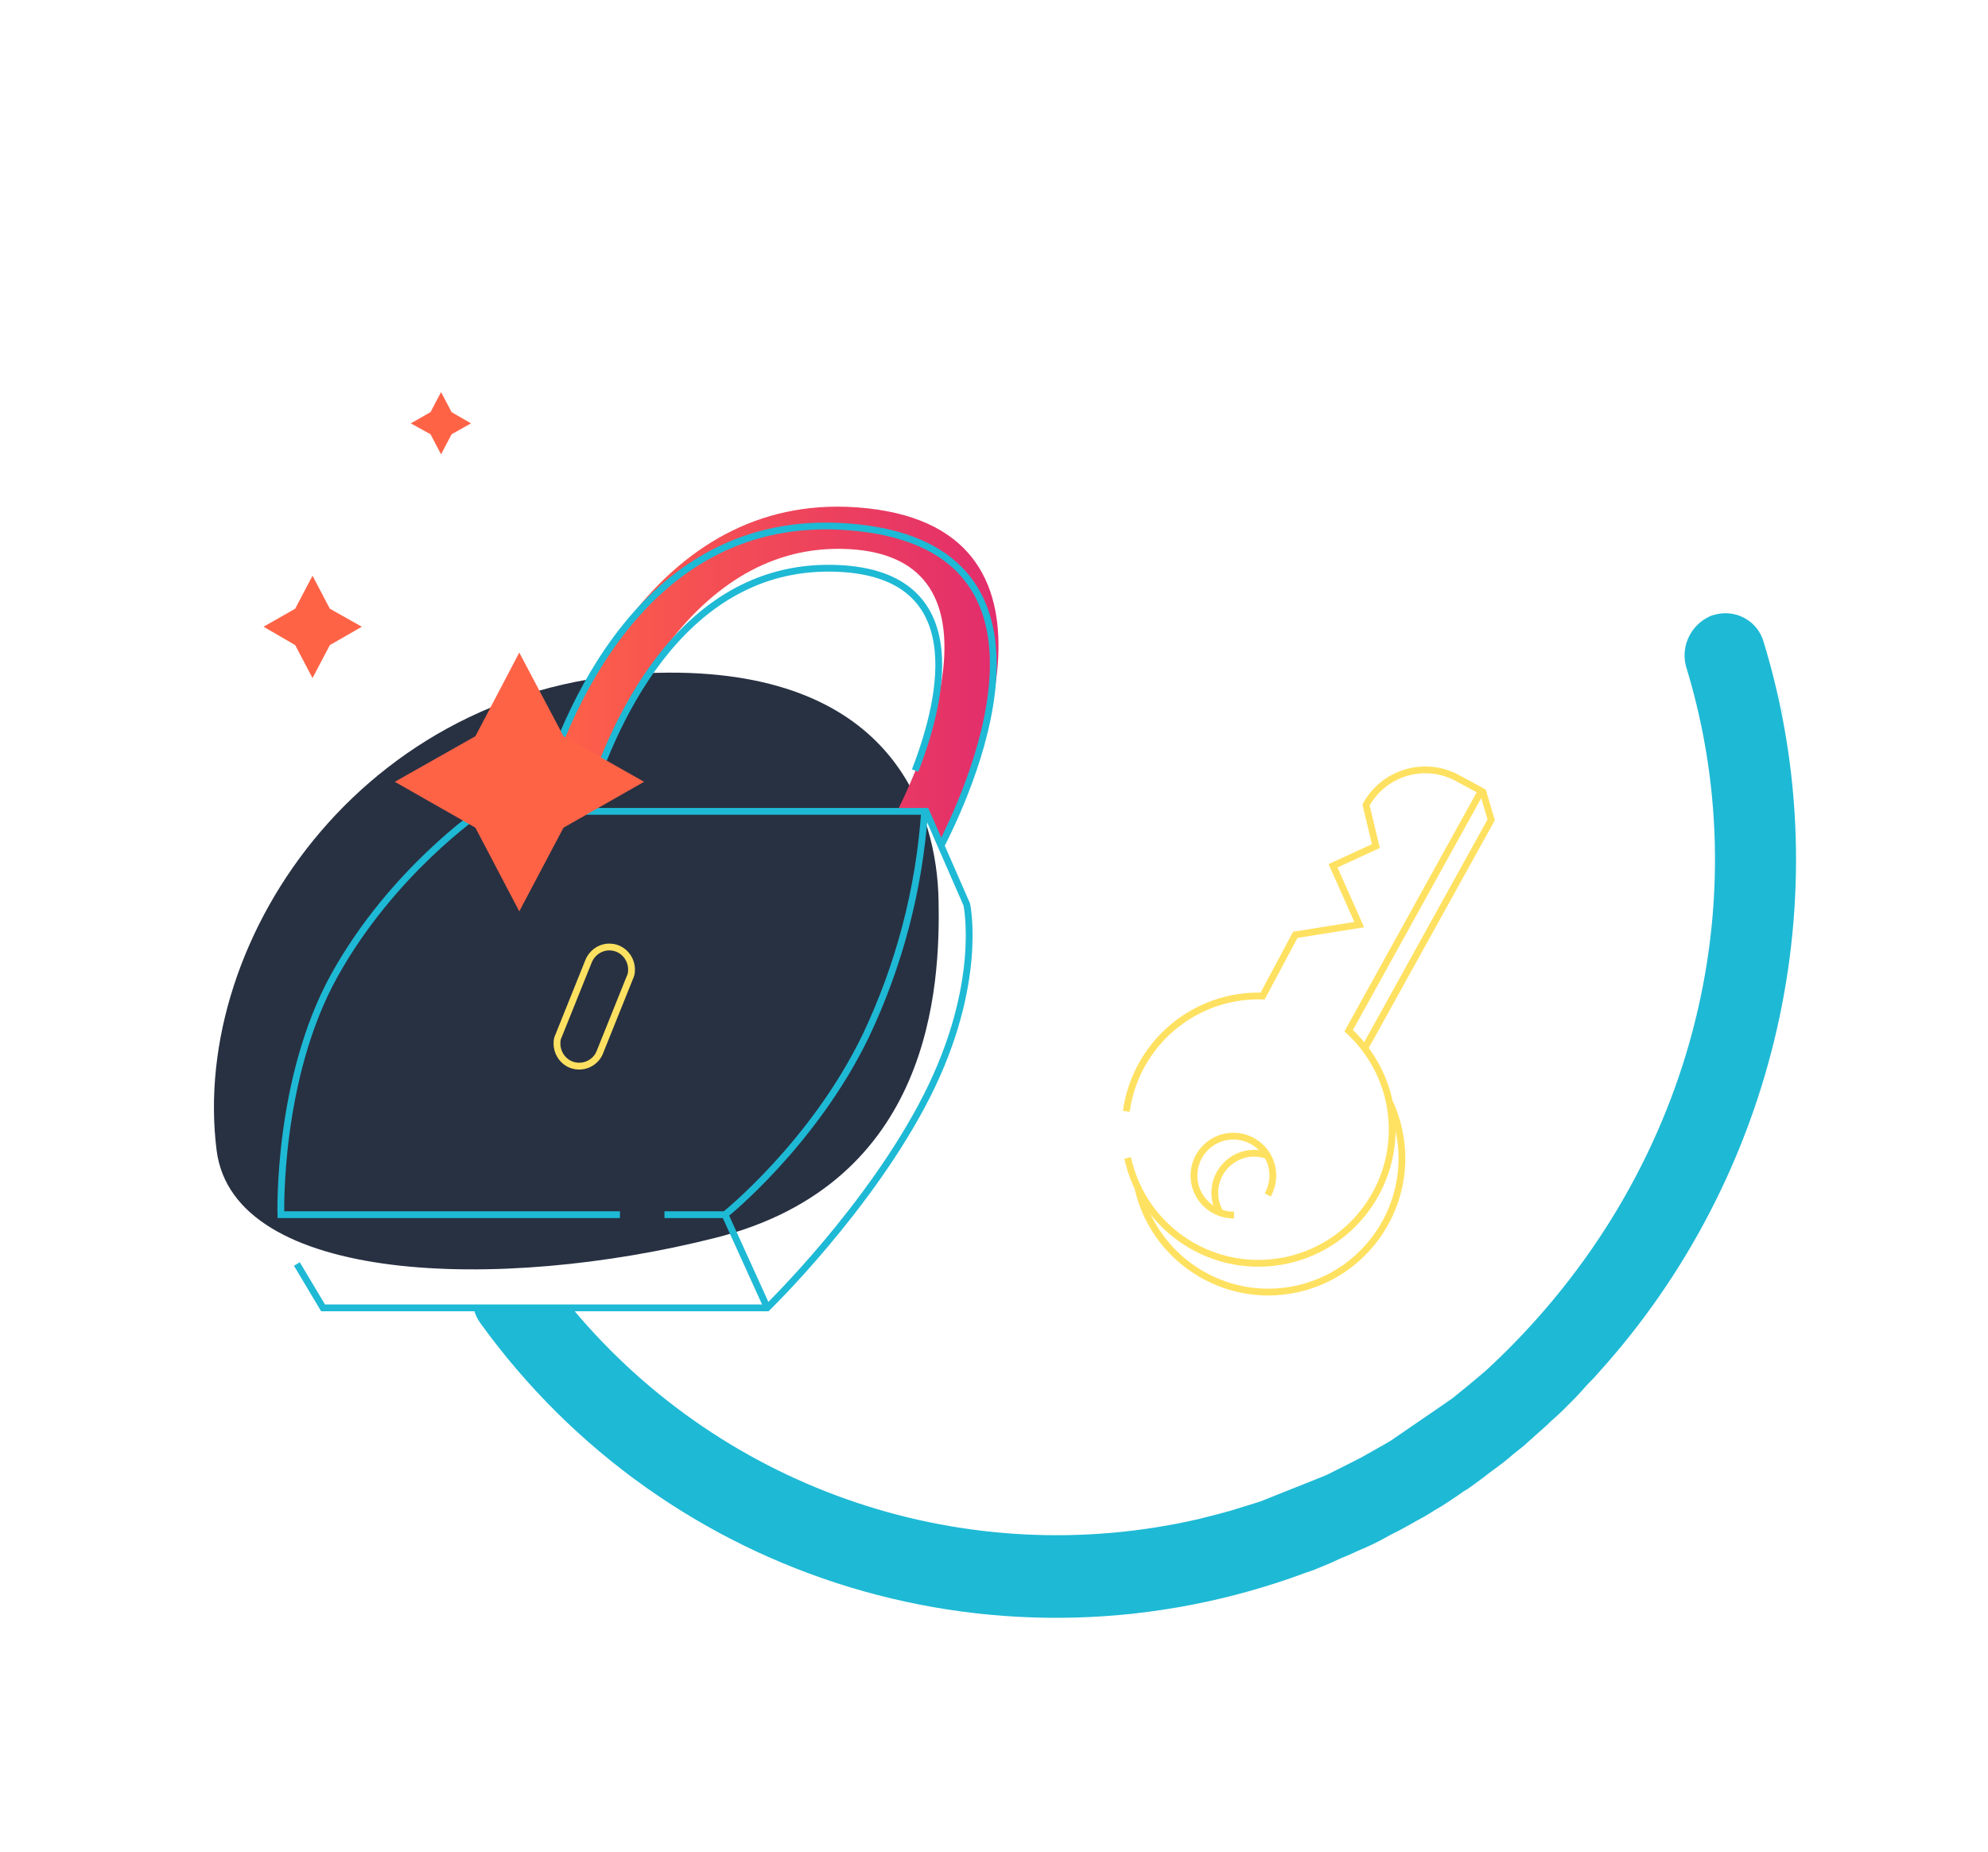
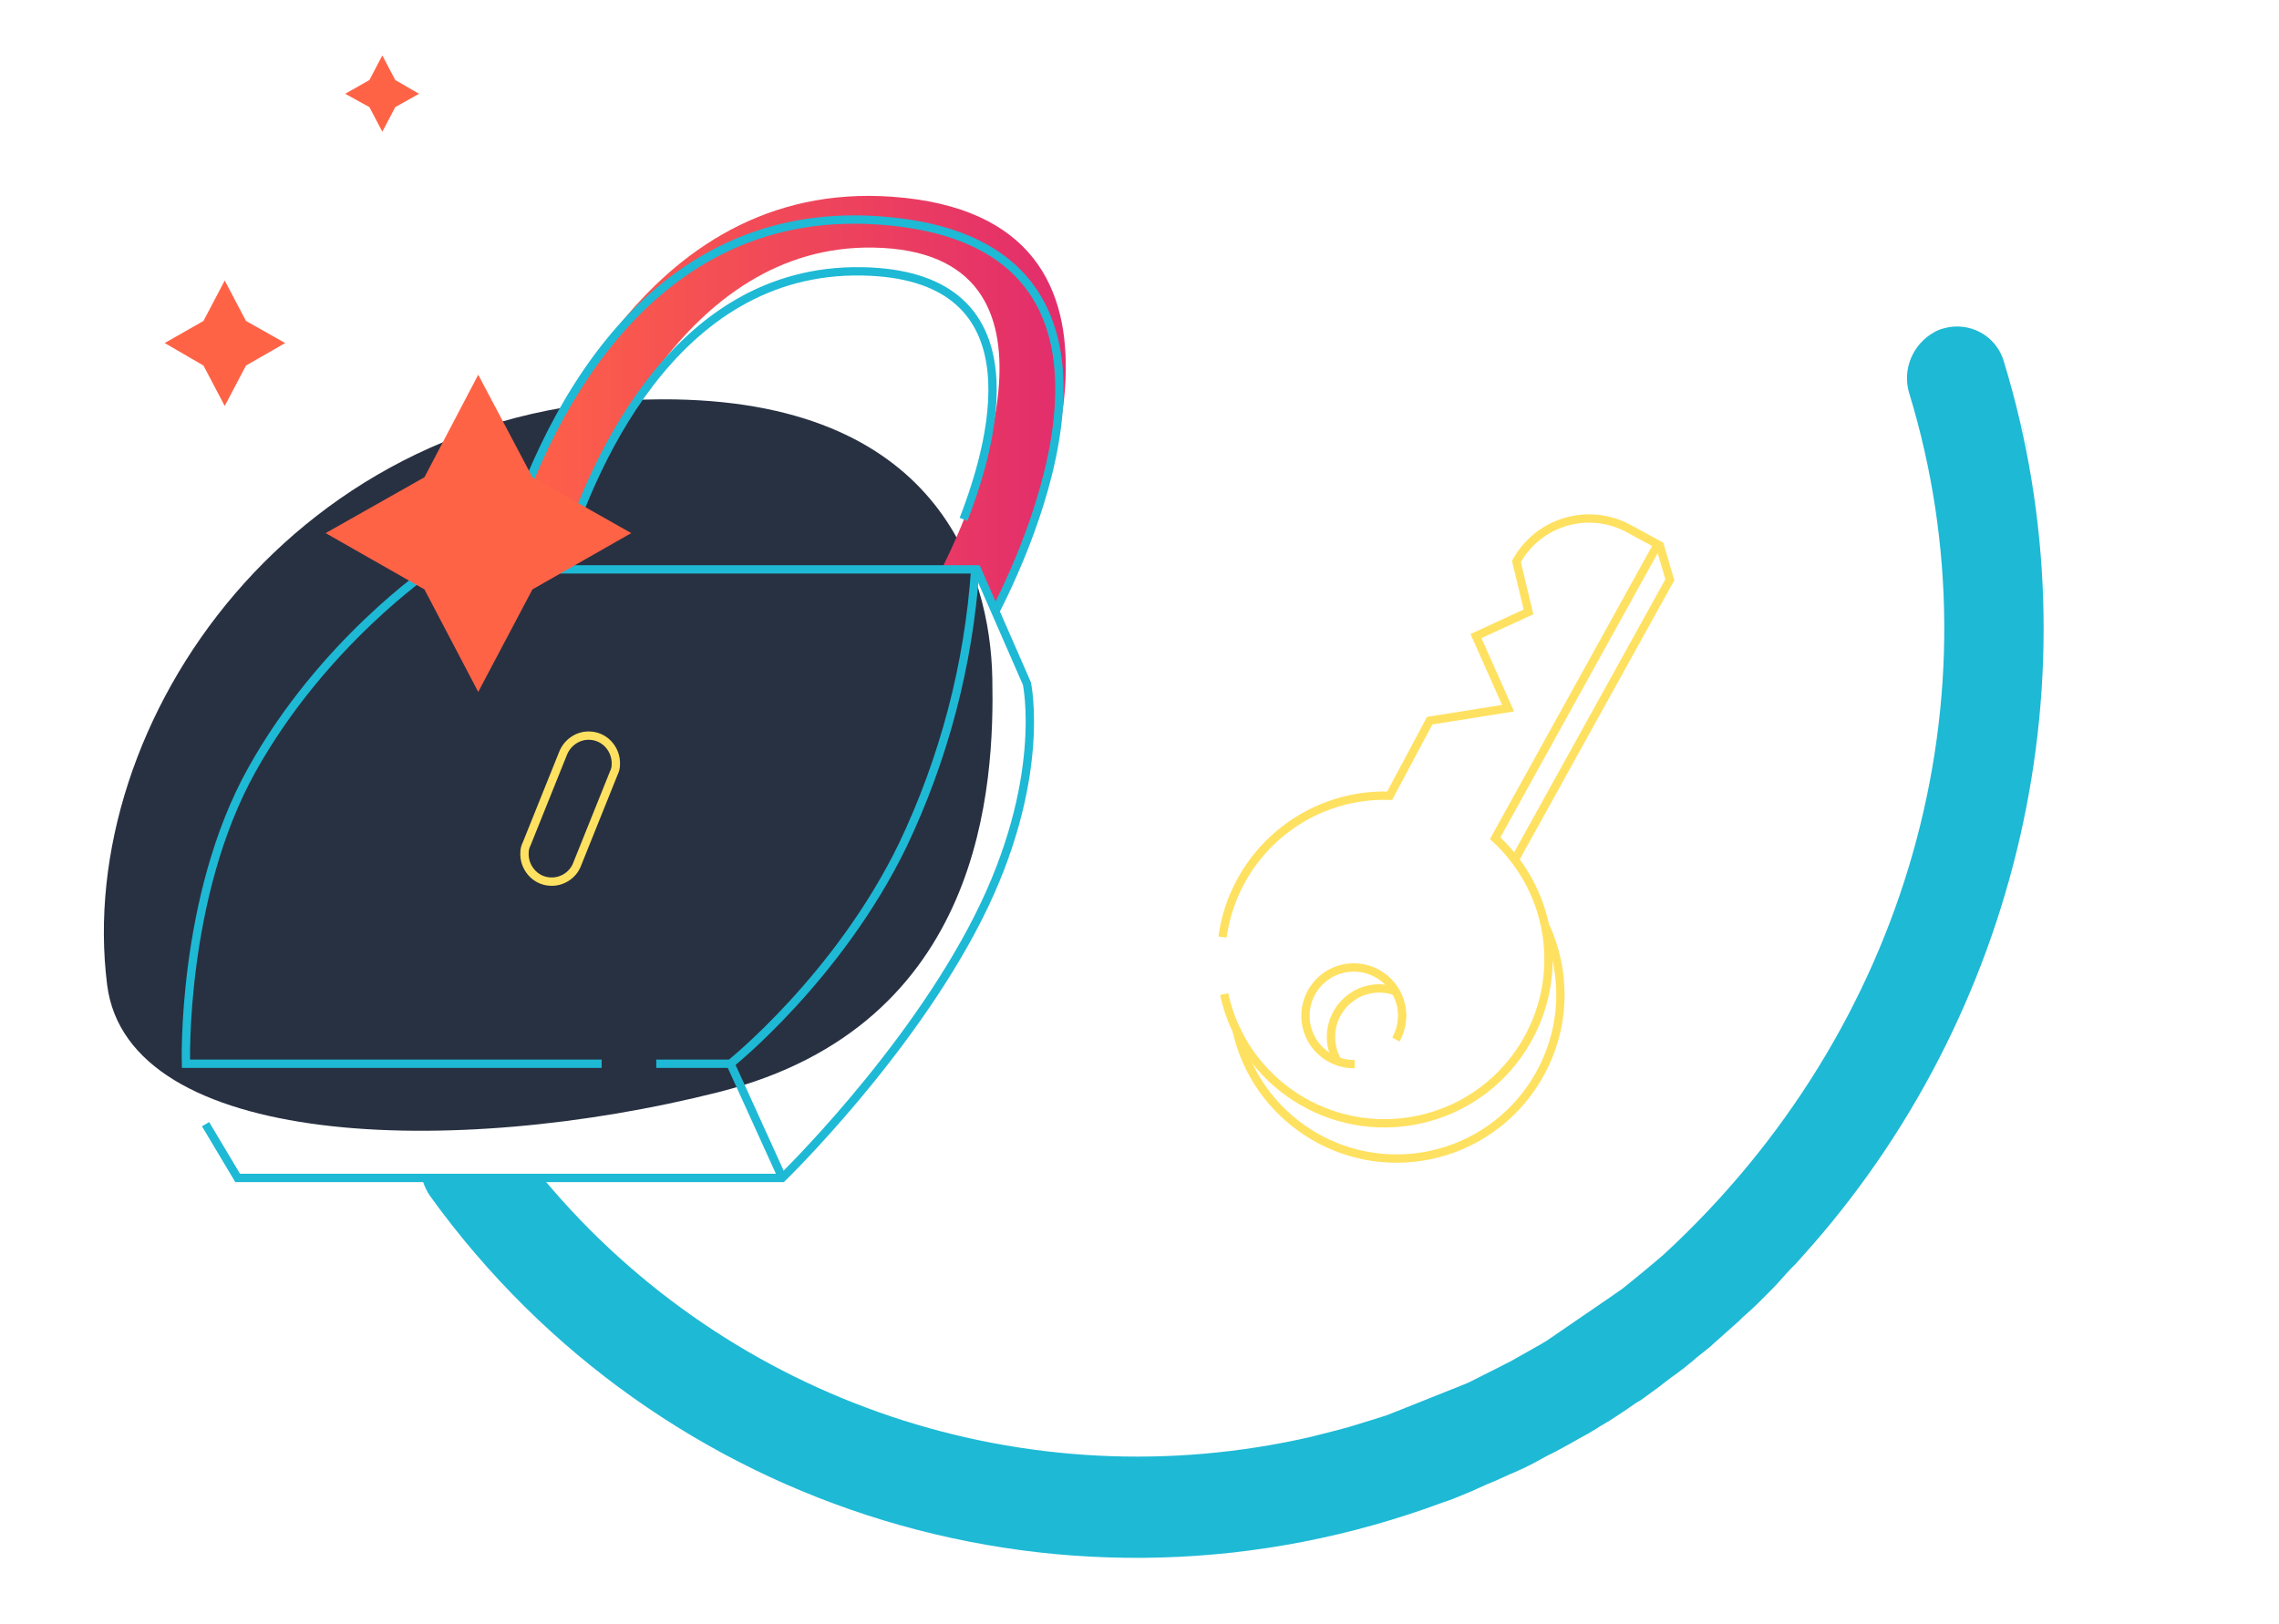
- <svg xmlns="http://www.w3.org/2000/svg" version="1.1" id="Layer_1" x="0px" y="0px" viewBox="0 0 584.6 544.5" style="enable-background:new 0 0 584.6 544.5;" xml:space="preserve">
+ <svg xmlns="http://www.w3.org/2000/svg" version="1.1" id="Layer_1" x="0px" y="0px" viewBox="0 0 546.6 389.5" style="enable-background:new 0 0 546.6 389.5;" xml:space="preserve">
  <style type="text/css">
	.st0{fill:#283142;}
	.st1{fill:url(#SVGID_1_);}
	.st2{fill:none;stroke:#1EB9D5;stroke-width:2;stroke-miterlimit:10;}
	.st3{fill:none;stroke:#FFE161;stroke-width:2;stroke-miterlimit:10;}
	.st4{fill:#FF6346;}
	.st5{fill:#1EB9D5;}
</style>
  <g id="Layer_3">
-     <path class="st0" d="M63.7,338.3c5,39.2,83,41.8,146.7,25.7c63.7-16.1,66.1-73.9,65.6-99.3c-0.5-25.4-13-67.1-79.3-66.9   C109.1,198,55.7,275.2,63.7,338.3z" />
-     <linearGradient id="SVGID_1_" gradientUnits="userSpaceOnUse" x1="293.622" y1="376.583" x2="158.7" y2="376.583" gradientTransform="matrix(1 0 0 1 0 -178)">
+     <path class="st0" d="M25.7,236.3c5,39.2,83,41.8,146.7,25.7c63.7-16.1,66.1-73.9,65.6-99.3s-13-67.1-79.3-66.9   C71.1,96,17.7,173.2,25.7,236.3z" />
+     <linearGradient id="SVGID_1_" gradientUnits="userSpaceOnUse" x1="255.622" y1="65.454" x2="120.7" y2="65.454" gradientTransform="matrix(1 0 0 -1 0 162)">
      <stop offset="0" style="stop-color:#E22D6C" />
      <stop offset="1" style="stop-color:#FF6346" />
    </linearGradient>
-     <path class="st1" d="M276.9,248.1c10-19.8,42.7-94-24.9-98.9c-59.8-4.3-85.4,59.3-93.3,87.4l14.4,0.4c6.9-23.2,28.9-76.4,74.4-75.6   c50.6,0.9,24.1,61.6,16.5,76.8l8,0.6L276.9,248.1z" />
-     <path class="st2" d="M182.3,357.2H82.6c0,0-1.2-40,15.8-70.5s42.9-48.1,42.9-48.1h130.6c-1.6,23-7.5,45.4-17.4,66.2   c-15.4,31.7-41.3,52.4-41.3,52.4h-17.8" />
-     <path class="st2" d="M272.1,238.1l12.2,27.9c0,0,5,23.2-11.7,56.2s-47,62.4-47,62.4H95l-7.7-12.9" />
-     <path class="st3" d="M331.6,340.5c4.6,21.2,25.5,34.7,46.8,30.1c21.2-4.6,34.7-25.5,30.1-46.8c-1.7-7.9-5.9-15.2-11.9-20.7l39-70.5   l-7-3.8c-9.6-5.2-21.6-1.7-26.9,7.9v0l2.9,12.1l-12.6,5.8l7.7,17.3l-18.8,3l-9.6,18c-20.1-0.6-37.3,14-40.1,33.9" />
-     <polyline class="st3" points="401.4,308.1 438.5,241.1 436,232.6  " />
-     <path class="st3" d="M334.5,348.8c4.5,21.2,25.4,34.8,46.6,30.3s34.8-25.4,30.3-46.6c-0.6-2.8-1.5-5.6-2.7-8.2" />
-     <path class="st3" d="M362.9,357.3c-6.4,0.1-11.7-5-11.8-11.4s5-11.7,11.4-11.8c6.4-0.1,11.7,5,11.8,11.4c0,2.1-0.5,4.1-1.5,5.9" />
-     <path class="st3" d="M358.8,356.6c-3.2-5.5-1.4-12.6,4.2-15.9c2.9-1.7,6.3-2,9.4-1" />
-     <line class="st2" x1="213.2" y1="357.2" x2="225.6" y2="384.5" />
-     <path class="st2" d="M172.2,238.5c6.9-23.2,26.9-72.2,72.5-71.4c41.2,0.7,32.9,37.6,24.4,59.5" />
-     <path class="st2" d="M157.8,238c7.9-28.1,31.6-87.5,91.3-83.1c67.6,4.9,37.8,73.8,27.7,93.6" />
-     <path class="st3" d="M169.9,313.5L169.9,313.5c-3.6-0.2-6.3-3.4-6.1-7c0-0.7,0.2-1.4,0.5-2l8.8-21.9c1.1-2.6,3.7-4.3,6.5-4.1l0,0   c3.6,0.2,6.3,3.4,6.1,7c0,0.7-0.2,1.4-0.5,2l-8.8,21.9C175.4,312,172.7,313.7,169.9,313.5z" />
-     <polygon class="st4" points="152.7,191.9 165.7,216.5 189.4,229.9 165.7,243.4 152.7,268 139.8,243.4 116.1,229.9 139.8,216.5  " />
-     <polygon class="st4" points="91.9,169.3 97,179 106.4,184.3 97,189.7 91.9,199.4 86.8,189.7 77.5,184.3 86.8,179  " />
-     <polygon class="st4" points="129.7,115.3 132.8,121.2 138.5,124.5 132.8,127.7 129.7,133.6 126.6,127.7 120.8,124.5 126.6,121.2     " />
-     <path class="st5" d="M504.2,354.5c-0.3,0.5-0.5,1.1-0.8,1.6C503.7,355.5,503.9,355,504.2,354.5z" />
-     <path class="st5" d="M503.4,356c-1.2,2.3-2.4,4.5-3.6,6.8C501,360.6,502.2,358.3,503.4,356z" />
-     <path class="st5" d="M487.3,382.6c-0.6,0.9-1.2,1.7-1.8,2.5C486.1,384.3,486.7,383.4,487.3,382.6z" />
-     <path class="st5" d="M528.2,241.8c0.1,1.3,0.1,2.5,0.2,3.8C528.4,244.3,528.3,243.1,528.2,241.8z" />
-     <path class="st5" d="M528,237.9c0.1,1.3,0.2,2.6,0.2,3.9C528.2,240.5,528.1,239.2,528,237.9z" />
-     <path class="st5" d="M526.4,222.4c0.2,1.3,0.3,2.6,0.5,3.8C526.7,224.9,526.6,223.7,526.4,222.4z" />
-     <path class="st5" d="M525.2,214.6c0.2,1.3,0.4,2.5,0.6,3.8C525.6,217.2,525.4,215.9,525.2,214.6z" />
-     <path class="st5" d="M523.7,206.9c0.3,1.3,0.6,2.6,0.8,3.9C524.2,209.5,523.9,208.2,523.7,206.9z" />
-     <path class="st5" d="M522.8,203.1c0.3,1.3,0.5,2.5,0.8,3.8C523.4,205.6,523.1,204.3,522.8,203.1z" />
-     <path class="st5" d="M339,473.7c1.8-0.2,3.5-0.5,5.3-0.8C342.5,473.2,340.8,473.5,339,473.7z" />
-     <path class="st5" d="M329.9,474.8c1.8-0.2,3.5-0.3,5.3-0.5C333.4,474.4,331.6,474.6,329.9,474.8z" />
-     <path class="st5" d="M295.6,475.1c1.1,0.1,2.3,0.2,3.4,0.2C297.9,475.3,296.8,475.2,295.6,475.1z" />
-     <path class="st5" d="M290.1,474.7c1.8,0.2,3.7,0.3,5.5,0.4C293.8,475,291.9,474.9,290.1,474.7z" />
-     <path class="st5" d="M286.2,474.2c1.3,0.1,2.6,0.3,3.9,0.5C288.8,474.5,287.5,474.4,286.2,474.2z" />
-     <path class="st5" d="M281.2,473.6c1.6,0.2,3.3,0.4,5,0.6C284.5,474,282.9,473.8,281.2,473.6z" />
-     <path class="st5" d="M139.4,385.3c0.4,1.3,1,2.6,1.8,3.7c55,76.3,154,106.6,243,73.4l1.2-0.4l1.1-0.4l3.4-1.4l1.2-0.5l1.1-0.5   l2.2-1l1.2-0.5l1.2-0.5l1.1-0.5l1.1-0.5l1.1-0.5l1.2-0.5l1.1-0.5l1.1-0.5l2.2-1.1l1.1-0.6l1.1-0.6l1.1-0.6l1-0.5l1.2-0.6l1.1-0.6   l1.1-0.6l1.1-0.6l2.1-1.2l1.1-0.6l1.1-0.6l1-0.6l1-0.6l1.1-0.7l2.2-1.3l2-1.3l2.1-1.4l1-0.7l1-0.7c0.3-0.2,0.6-0.4,1-0.6   s0.6-0.4,5-3.6l1-0.8l2-1.5c0.3-0.2,0.6-0.4,1.9-1.4c0.3-0.2,0.6-0.4,2.9-2.3l0.9-0.8l1.9-1.5l1-0.8c0.3-0.2,0.6-0.5,0.9-0.8   l0.9-0.8l0.9-0.8l2.8-2.5c0.3-0.2,0.5-0.5,0.9-0.8l0.9-0.8l0.9-0.9l0.9-0.8l0.9-0.8l1.7-1.6l0.9-0.9l0.9-0.9l0.8-0.8   c0.8-0.8,1.7-1.7,2.5-2.6l0.8-0.9l0.8-0.9c0.8-0.9,1.6-1.7,2.5-2.6c0.3-0.3,0.5-0.6,0.8-0.9l0.8-0.9   c51.8-57.4,71.3-139.5,48.3-214.7c-1.8-6.2-8.3-9.7-14.5-7.9c-0.8,0.2-1.5,0.5-2.2,0.9c-5.2,2.9-7.7,9-6,14.6   C518.1,269,495.7,348.9,437,403c-1.1,0.9-2.1,1.9-9.4,7.8c-0.6,0.5-1.3,1-18.7,12.9c-0.3,0.2-0.6,0.4-8.6,4.9l-1,0.5   c-0.4,0.2-0.7,0.4-8.9,4.5c-0.3,0.2-0.7,0.3-19.7,7.9c-0.8,0.3-1.6,0.5-9,2.8c-1.7,0.5-3.3,0.9-9.2,2.4   c-68.1,15.7-139.2-8.1-184-61.7L139.4,385.3z" />
-     <path class="st5" d="M251,467c1.3,0.4,2.6,0.8,4,1.1C253.6,467.8,252.3,467.4,251,467z" />
-     <path class="st5" d="M246.1,465.5c-1.2-0.4-2.4-0.8-3.7-1.2C243.7,464.7,244.9,465.1,246.1,465.5z" />
-     <path class="st5" d="M226.1,457.9c2.4,1,4.8,2,7.2,3C230.9,459.9,228.5,458.9,226.1,457.9z" />
-     <path class="st5" d="M222.6,456.3c1.2,0.5,2.3,1.1,3.5,1.6C225,457.4,223.8,456.8,222.6,456.3z" />
-     <path class="st5" d="M210.2,450c1.4,0.8,2.8,1.5,4.1,2.2C212.9,451.4,211.5,450.7,210.2,450z" />
-     <path class="st5" d="M194.9,440.7c1.3,0.8,2.5,1.7,3.8,2.5C197.4,442.3,196.1,441.5,194.9,440.7z" />
-     <path class="st5" d="M183.9,432.9c1.2,0.9,2.4,1.8,3.6,2.6C186.3,434.6,185.1,433.8,183.9,432.9z" />
-     <path class="st5" d="M160.7,412.2c1,1,1.9,2,2.9,3C162.7,414.3,161.7,413.2,160.7,412.2z" />
-     <path class="st5" d="M148.3,398.2c1,1.2,1.9,2.4,2.9,3.5C150.2,400.5,149.3,399.4,148.3,398.2z" />
-     <path class="st5" d="M142.6,390.8c0.9,1.3,1.9,2.5,2.8,3.7C144.5,393.3,143.5,392,142.6,390.8z" />
+     <path class="st1" d="M238.9,146.1c10-19.8,42.7-94-24.9-98.9c-59.8-4.3-85.4,59.3-93.3,87.4l14.4,0.4c6.9-23.2,28.9-76.4,74.4-75.6   c50.6,0.9,24.1,61.6,16.5,76.8l8,0.6L238.9,146.1z" />
+     <path class="st2" d="M144.3,255.2H44.6c0,0-1.2-40,15.8-70.5s42.9-48.1,42.9-48.1h130.6c-1.6,23-7.5,45.4-17.4,66.2   c-15.4,31.7-41.3,52.4-41.3,52.4h-17.8" />
+     <path class="st2" d="M234.1,136.1l12.2,27.9c0,0,5,23.2-11.7,56.2s-47,62.4-47,62.4H57l-7.7-12.9" />
+     <path class="st3" d="M293.6,238.5c4.6,21.2,25.5,34.7,46.8,30.1c21.2-4.6,34.7-25.5,30.1-46.8c-1.7-7.9-5.9-15.2-11.9-20.7l39-70.5   l-7-3.8c-9.6-5.2-21.6-1.7-26.9,7.9l0,0l2.9,12.1l-12.6,5.8l7.7,17.3l-18.8,3l-9.6,18c-20.1-0.6-37.3,14-40.1,33.9" />
+     <polyline class="st3" points="363.4,206.1 400.5,139.1 398,130.6  " />
+     <path class="st3" d="M296.5,246.8c4.5,21.2,25.4,34.8,46.6,30.3s34.8-25.4,30.3-46.6c-0.6-2.8-1.5-5.6-2.7-8.2" />
+     <path class="st3" d="M324.9,255.3c-6.4,0.1-11.7-5-11.8-11.4s5-11.7,11.4-11.8c6.4-0.1,11.7,5,11.8,11.4c0,2.1-0.5,4.1-1.5,5.9" />
+     <path class="st3" d="M320.8,254.6c-3.2-5.5-1.4-12.6,4.2-15.9c2.9-1.7,6.3-2,9.4-1" />
+     <line class="st2" x1="175.2" y1="255.2" x2="187.6" y2="282.5" />
+     <path class="st2" d="M134.2,136.5c6.9-23.2,26.9-72.2,72.5-71.4c41.2,0.7,32.9,37.6,24.4,59.5" />
+     <path class="st2" d="M119.8,136c7.9-28.1,31.6-87.5,91.3-83.1c67.6,4.9,37.8,73.8,27.7,93.6" />
+     <path class="st3" d="M131.9,211.5L131.9,211.5c-3.6-0.2-6.3-3.4-6.1-7c0-0.7,0.2-1.4,0.5-2l8.8-21.9c1.1-2.6,3.7-4.3,6.5-4.1l0,0   c3.6,0.2,6.3,3.4,6.1,7c0,0.7-0.2,1.4-0.5,2l-8.8,21.9C137.4,210,134.7,211.7,131.9,211.5z" />
+     <polygon class="st4" points="114.7,89.9 127.7,114.5 151.4,127.9 127.7,141.4 114.7,166 101.8,141.4 78.1,127.9 101.8,114.5  " />
+     <polygon class="st4" points="53.9,67.3 59,77 68.4,82.3 59,87.7 53.9,97.4 48.8,87.7 39.5,82.3 48.8,77  " />
+     <polygon class="st4" points="91.7,13.3 94.8,19.2 100.5,22.5 94.8,25.7 91.7,31.6 88.6,25.7 82.8,22.5 88.6,19.2  " />
+     <path class="st5" d="M466.2,252.5c-0.3,0.5-0.5,1.1-0.8,1.6C465.7,253.5,465.9,253,466.2,252.5z" />
+     <path class="st5" d="M465.4,254c-1.2,2.3-2.4,4.5-3.6,6.8C463,258.6,464.2,256.3,465.4,254z" />
+     <path class="st5" d="M449.3,280.6c-0.6,0.9-1.2,1.7-1.8,2.5C448.1,282.3,448.7,281.4,449.3,280.6z" />
+     <path class="st5" d="M490.2,139.8c0.1,1.3,0.1,2.5,0.2,3.8C490.4,142.3,490.3,141.1,490.2,139.8z" />
+     <path class="st5" d="M490,135.9c0.1,1.3,0.2,2.6,0.2,3.9C490.2,138.5,490.1,137.2,490,135.9z" />
+     <path class="st5" d="M488.4,120.4c0.2,1.3,0.3,2.6,0.5,3.8C488.7,122.9,488.6,121.7,488.4,120.4z" />
+     <path class="st5" d="M487.2,112.6c0.2,1.3,0.4,2.5,0.6,3.8C487.6,115.2,487.4,113.9,487.2,112.6z" />
+     <path class="st5" d="M485.7,104.9c0.3,1.3,0.6,2.6,0.8,3.9C486.2,107.5,485.9,106.2,485.7,104.9z" />
+     <path class="st5" d="M484.8,101.1c0.3,1.3,0.5,2.5,0.8,3.8C485.4,103.6,485.1,102.3,484.8,101.1z" />
+     <path class="st5" d="M301,371.7c1.8-0.2,3.5-0.5,5.3-0.8C304.5,371.2,302.8,371.5,301,371.7z" />
+     <path class="st5" d="M291.9,372.8c1.8-0.2,3.5-0.3,5.3-0.5C295.4,372.4,293.6,372.6,291.9,372.8z" />
+     <path class="st5" d="M257.6,373.1c1.1,0.1,2.3,0.2,3.4,0.2C259.9,373.3,258.8,373.2,257.6,373.1z" />
+     <path class="st5" d="M252.1,372.7c1.8,0.2,3.7,0.3,5.5,0.4C255.8,373,253.9,372.9,252.1,372.7z" />
+     <path class="st5" d="M248.2,372.2c1.3,0.1,2.6,0.3,3.9,0.5C250.8,372.5,249.5,372.4,248.2,372.2z" />
+     <path class="st5" d="M243.2,371.6c1.6,0.2,3.3,0.4,5,0.6C246.5,372,244.9,371.8,243.2,371.6z" />
+     <path class="st5" d="M101.4,283.3c0.4,1.3,1,2.6,1.8,3.7c55,76.3,154,106.6,243,73.4l1.2-0.4l1.1-0.4l3.4-1.4l1.2-0.5l1.1-0.5   l2.2-1l1.2-0.5l1.2-0.5l1.1-0.5l1.1-0.5l1.1-0.5l1.2-0.5l1.1-0.5l1.1-0.5l2.2-1.1l1.1-0.6l1.1-0.6l1.1-0.6l1-0.5l1.2-0.6l1.1-0.6   l1.1-0.6l1.1-0.6l2.1-1.2l1.1-0.6l1.1-0.6l1-0.6l1-0.6l1.1-0.7l2.2-1.3l2-1.3l2.1-1.4l1-0.7l1-0.7c0.3-0.2,0.6-0.4,1-0.6   s0.6-0.4,5-3.6l1-0.8l2-1.5c0.3-0.2,0.6-0.4,1.9-1.4c0.3-0.2,0.6-0.4,2.9-2.3l0.9-0.8l1.9-1.5l1-0.8c0.3-0.2,0.6-0.5,0.9-0.8   l0.9-0.8l0.9-0.8l2.8-2.5c0.3-0.2,0.5-0.5,0.9-0.8l0.9-0.8l0.9-0.9l0.9-0.8l0.9-0.8l1.7-1.6l0.9-0.9l0.9-0.9l0.8-0.8   c0.8-0.8,1.7-1.7,2.5-2.6l0.8-0.9l0.8-0.9c0.8-0.9,1.6-1.7,2.5-2.6c0.3-0.3,0.5-0.6,0.8-0.9l0.8-0.9   c51.8-57.4,71.3-139.5,48.3-214.7c-1.8-6.2-8.3-9.7-14.5-7.9c-0.8,0.2-1.5,0.5-2.2,0.9c-5.2,2.9-7.7,9-6,14.6   C480.1,167,457.7,246.9,399,301c-1.1,0.9-2.1,1.9-9.4,7.8c-0.6,0.5-1.3,1-18.7,12.9c-0.3,0.2-0.6,0.4-8.6,4.9l-1,0.5   c-0.4,0.2-0.7,0.4-8.9,4.5c-0.3,0.2-0.7,0.3-19.7,7.9c-0.8,0.3-1.6,0.5-9,2.8c-1.7,0.5-3.3,0.9-9.2,2.4   c-68.1,15.7-139.2-8.1-184-61.7L101.4,283.3z" />
+     <path class="st5" d="M213,365c1.3,0.4,2.6,0.8,4,1.1C215.6,365.8,214.3,365.4,213,365z" />
+     <path class="st5" d="M208.1,363.5c-1.2-0.4-2.4-0.8-3.7-1.2C205.7,362.7,206.9,363.1,208.1,363.5z" />
+     <path class="st5" d="M188.1,355.9c2.4,1,4.8,2,7.2,3C192.9,357.9,190.5,356.9,188.1,355.9z" />
+     <path class="st5" d="M184.6,354.3c1.2,0.5,2.3,1.1,3.5,1.6C187,355.4,185.8,354.8,184.6,354.3z" />
+     <path class="st5" d="M172.2,348c1.4,0.8,2.8,1.5,4.1,2.2C174.9,349.4,173.5,348.7,172.2,348z" />
+     <path class="st5" d="M156.9,338.7c1.3,0.8,2.5,1.7,3.8,2.5C159.4,340.3,158.1,339.5,156.9,338.7z" />
+     <path class="st5" d="M145.9,330.9c1.2,0.9,2.4,1.8,3.6,2.6C148.3,332.6,147.1,331.8,145.9,330.9z" />
+     <path class="st5" d="M122.7,310.2c1,1,1.9,2,2.9,3C124.7,312.3,123.7,311.2,122.7,310.2z" />
+     <path class="st5" d="M110.3,296.2c1,1.2,1.9,2.4,2.9,3.5C112.2,298.5,111.3,297.4,110.3,296.2z" />
+     <path class="st5" d="M104.6,288.8c0.9,1.3,1.9,2.5,2.8,3.7C106.5,291.3,105.5,290,104.6,288.8z" />
  </g>
</svg>
